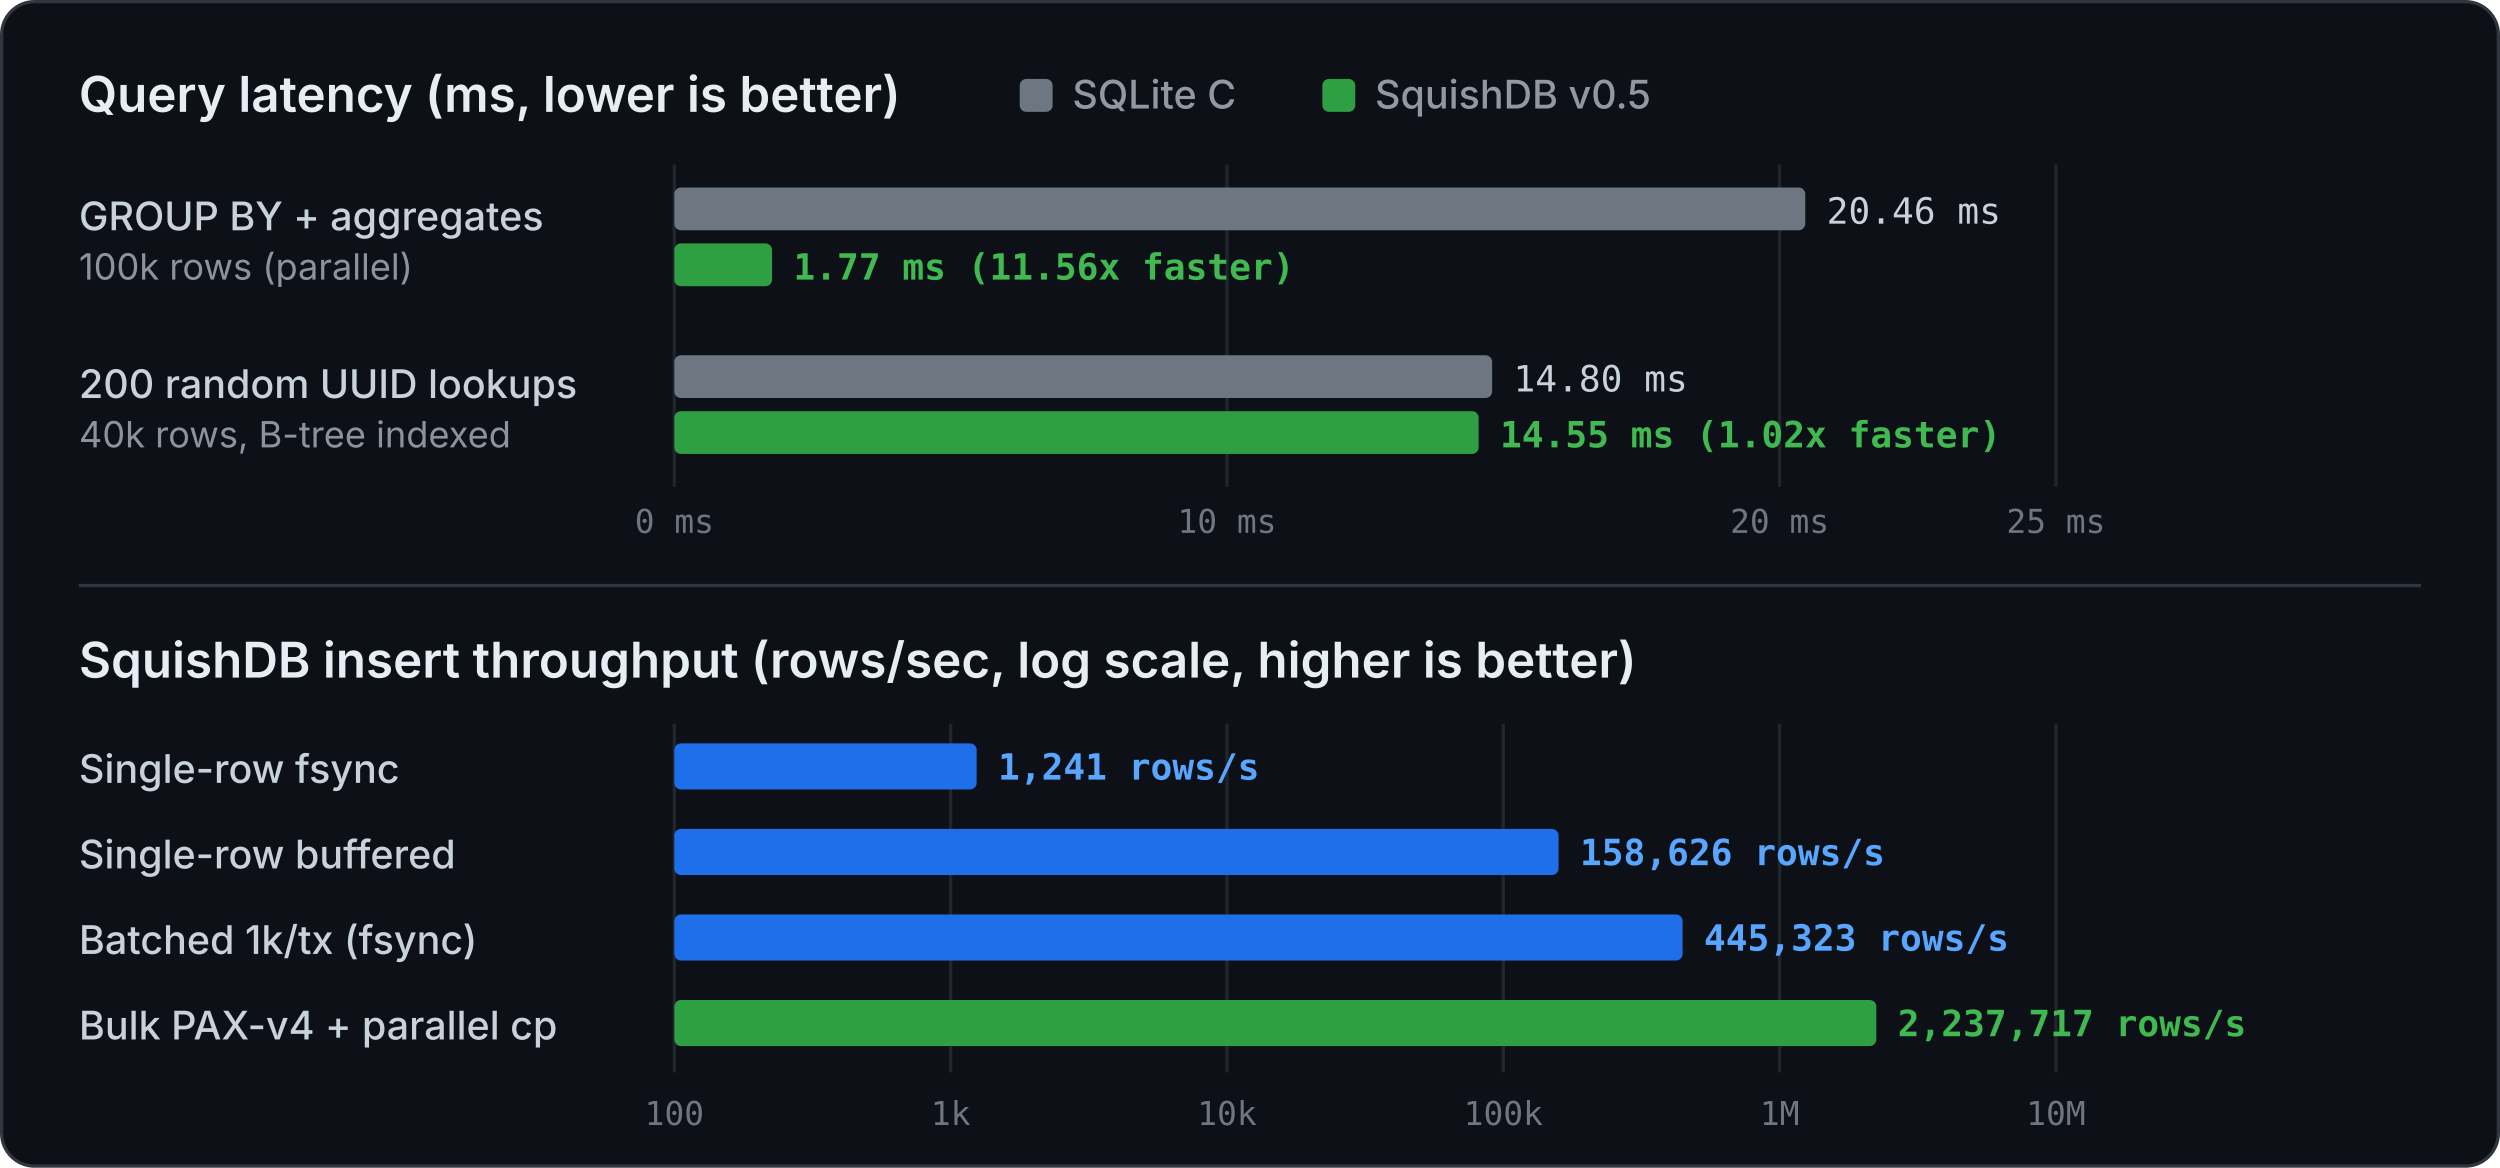
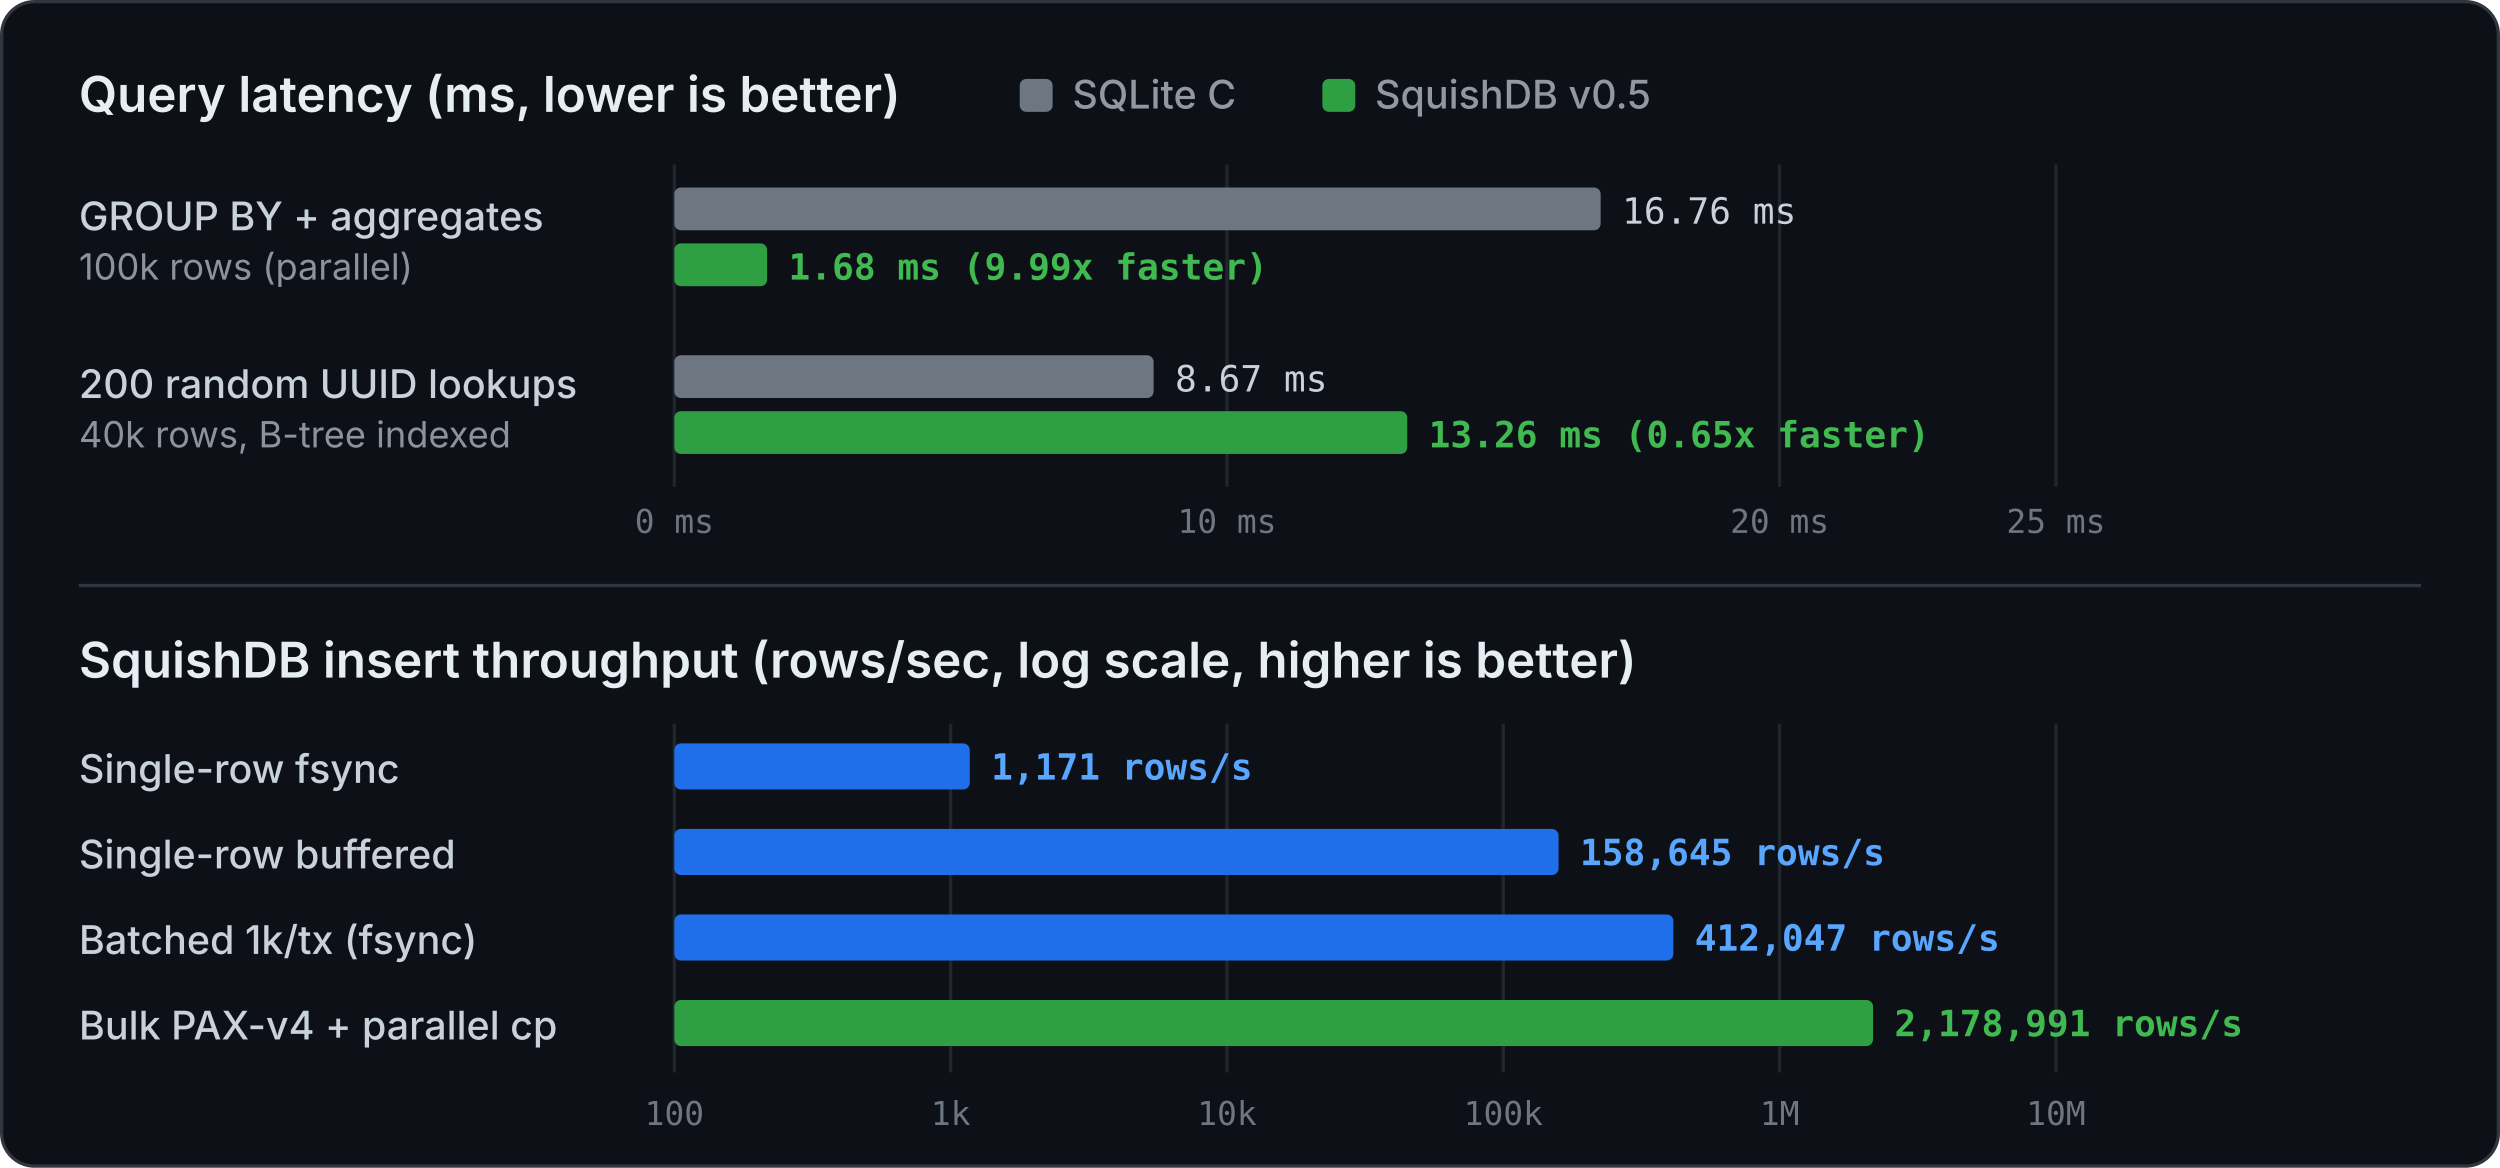
<svg xmlns="http://www.w3.org/2000/svg" viewBox="0 0 760 355" width="760" height="355" role="img" aria-label="Query latency and insert throughput comparison for SquishDB and SQLite">
  <defs>
    <style>
      .bg { fill: #0d1117; stroke: #30363d; stroke-width: 1; }
      .title { font: 600 15px system-ui, -apple-system, 'Segoe UI', sans-serif; fill: #e6edf3; }
      .legend { font: 500 12px system-ui, -apple-system, 'Segoe UI', sans-serif; fill: #9198a1; }
      .label { font: 500 12px system-ui, -apple-system, 'Segoe UI', sans-serif; fill: #c9d1d9; }
      .sub { font: 400 11px system-ui, -apple-system, 'Segoe UI', sans-serif; fill: #8b949e; }
      .val { font: 500 11px ui-monospace, SFMono-Regular, Menlo, monospace; fill: #c9d1d9; }
      .val-sq { font: 600 11px ui-monospace, SFMono-Regular, Menlo, monospace; fill: #3fb950; }
      .val-blue { font: 600 11px ui-monospace, SFMono-Regular, Menlo, monospace; fill: #58a6ff; }
      .axis { font: 400 10px ui-monospace, SFMono-Regular, Menlo, monospace; fill: #6e7681; }
      .grid { stroke: #21262d; stroke-width: 1; }
      .sep { stroke: #30363d; stroke-width: 1; }
      .bar-sqlite { fill: #6e7681; }
      .bar-squish { fill: #2ea043; }
      .bar-rate { fill: #1f6feb; }
    </style>
  </defs>
  <rect class="bg" x="0.5" y="0.5" width="759" height="354" rx="10" />
  <text class="title" x="24" y="34">Query latency (ms, lower is better)</text>
  <rect class="bar-sqlite" x="310" y="24" width="10" height="10" rx="2" />
  <text class="legend" x="326" y="33">SQLite C</text>
  <rect class="bar-squish" x="402" y="24" width="10" height="10" rx="2" />
  <text class="legend" x="418" y="33">SquishDB v0.5</text>
  <line class="grid" x1="205" y1="50" x2="205" y2="148" />
  <line class="grid" x1="373.0" y1="50" x2="373.0" y2="148" />
  <line class="grid" x1="541.0" y1="50" x2="541.0" y2="148" />
  <line class="grid" x1="625.0" y1="50" x2="625.0" y2="148" />
  <text class="axis" x="205" y="162" text-anchor="middle">0 ms</text>
  <text class="axis" x="373.0" y="162" text-anchor="middle">10 ms</text>
  <text class="axis" x="541.0" y="162" text-anchor="middle">20 ms</text>
  <text class="axis" x="625.0" y="162" text-anchor="middle">25 ms</text>
  <text class="label" x="24" y="70">GROUP BY + aggregates</text>
  <text class="sub" x="24" y="85">100k rows (parallel)</text>
-   <rect class="bar-sqlite" x="205" y="57" width="343.8" height="13" rx="2" />
-   <text class="val" x="555.3" y="68">20.46 ms</text>
-   <rect class="bar-squish" x="205" y="74" width="29.7" height="13" rx="2" />
-   <text class="val-sq" x="241.2" y="85">1.77 ms (11.56x faster)</text>
+   <rect class="bar-sqlite" x="205" y="57" width="281.6" height="13" rx="2" />
+   <text class="val" x="493.1" y="68">16.76 ms</text>
+   <rect class="bar-squish" x="205" y="74" width="28.2" height="13" rx="2" />
+   <text class="val-sq" x="239.7" y="85">1.68 ms (9.99x faster)</text>
  <text class="label" x="24" y="121">200 random UUID lookups</text>
  <text class="sub" x="24" y="136">40k rows, B-tree indexed</text>
-   <rect class="bar-sqlite" x="205" y="108" width="248.6" height="13" rx="2" />
-   <text class="val" x="460.1" y="119">14.80 ms</text>
-   <rect class="bar-squish" x="205" y="125" width="244.5" height="13" rx="2" />
-   <text class="val-sq" x="456.0" y="136">14.55 ms (1.02x faster)</text>
+   <rect class="bar-sqlite" x="205" y="108" width="145.7" height="13" rx="2" />
+   <text class="val" x="357.2" y="119">8.67 ms</text>
+   <rect class="bar-squish" x="205" y="125" width="222.8" height="13" rx="2" />
+   <text class="val-sq" x="434.3" y="136">13.26 ms (0.65x faster)</text>
  <line class="sep" x1="24" y1="178" x2="736" y2="178" />
  <text class="title" x="24" y="206">SquishDB insert throughput (rows/sec, log scale, higher is better)</text>
  <line class="grid" x1="205" y1="220" x2="205" y2="326" />
  <line class="grid" x1="289" y1="220" x2="289" y2="326" />
  <line class="grid" x1="373" y1="220" x2="373" y2="326" />
  <line class="grid" x1="457" y1="220" x2="457" y2="326" />
  <line class="grid" x1="541" y1="220" x2="541" y2="326" />
  <line class="grid" x1="625" y1="220" x2="625" y2="326" />
  <text class="axis" x="205" y="342" text-anchor="middle">100</text>
  <text class="axis" x="289" y="342" text-anchor="middle">1k</text>
  <text class="axis" x="373" y="342" text-anchor="middle">10k</text>
  <text class="axis" x="457" y="342" text-anchor="middle">100k</text>
  <text class="axis" x="541" y="342" text-anchor="middle">1M</text>
  <text class="axis" x="625" y="342" text-anchor="middle">10M</text>
  <text class="label" x="24" y="238">Single-row fsync</text>
-   <rect class="bar-rate" x="205" y="226" width="91.9" height="14" rx="2" />
-   <text class="val-blue" x="303.4" y="237">1,241 rows/s</text>
+   <rect class="bar-rate" x="205" y="226" width="89.8" height="14" rx="2" />
+   <text class="val-blue" x="301.3" y="237">1,171 rows/s</text>
  <text class="label" x="24" y="264">Single-row buffered</text>
  <rect class="bar-rate" x="205" y="252" width="268.8" height="14" rx="2" />
-   <text class="val-blue" x="480.3" y="263">158,626 rows/s</text>
+   <text class="val-blue" x="480.3" y="263">158,645 rows/s</text>
  <text class="label" x="24" y="290">Batched 1k/tx (fsync)</text>
-   <rect class="bar-rate" x="205" y="278" width="306.5" height="14" rx="2" />
-   <text class="val-blue" x="518.0" y="289">445,323 rows/s</text>
+   <rect class="bar-rate" x="205" y="278" width="303.7" height="14" rx="2" />
+   <text class="val-blue" x="515.2" y="289">412,047 rows/s</text>
  <text class="label" x="24" y="316">Bulk PAX-v4 + parallel cp</text>
-   <rect class="bar-squish" x="205" y="304" width="365.4" height="14" rx="2" />
-   <text class="val-sq" x="576.9" y="315">2,237,717 rows/s</text>
+   <rect class="bar-squish" x="205" y="304" width="364.4" height="14" rx="2" />
+   <text class="val-sq" x="575.9" y="315">2,178,991 rows/s</text>
</svg>
